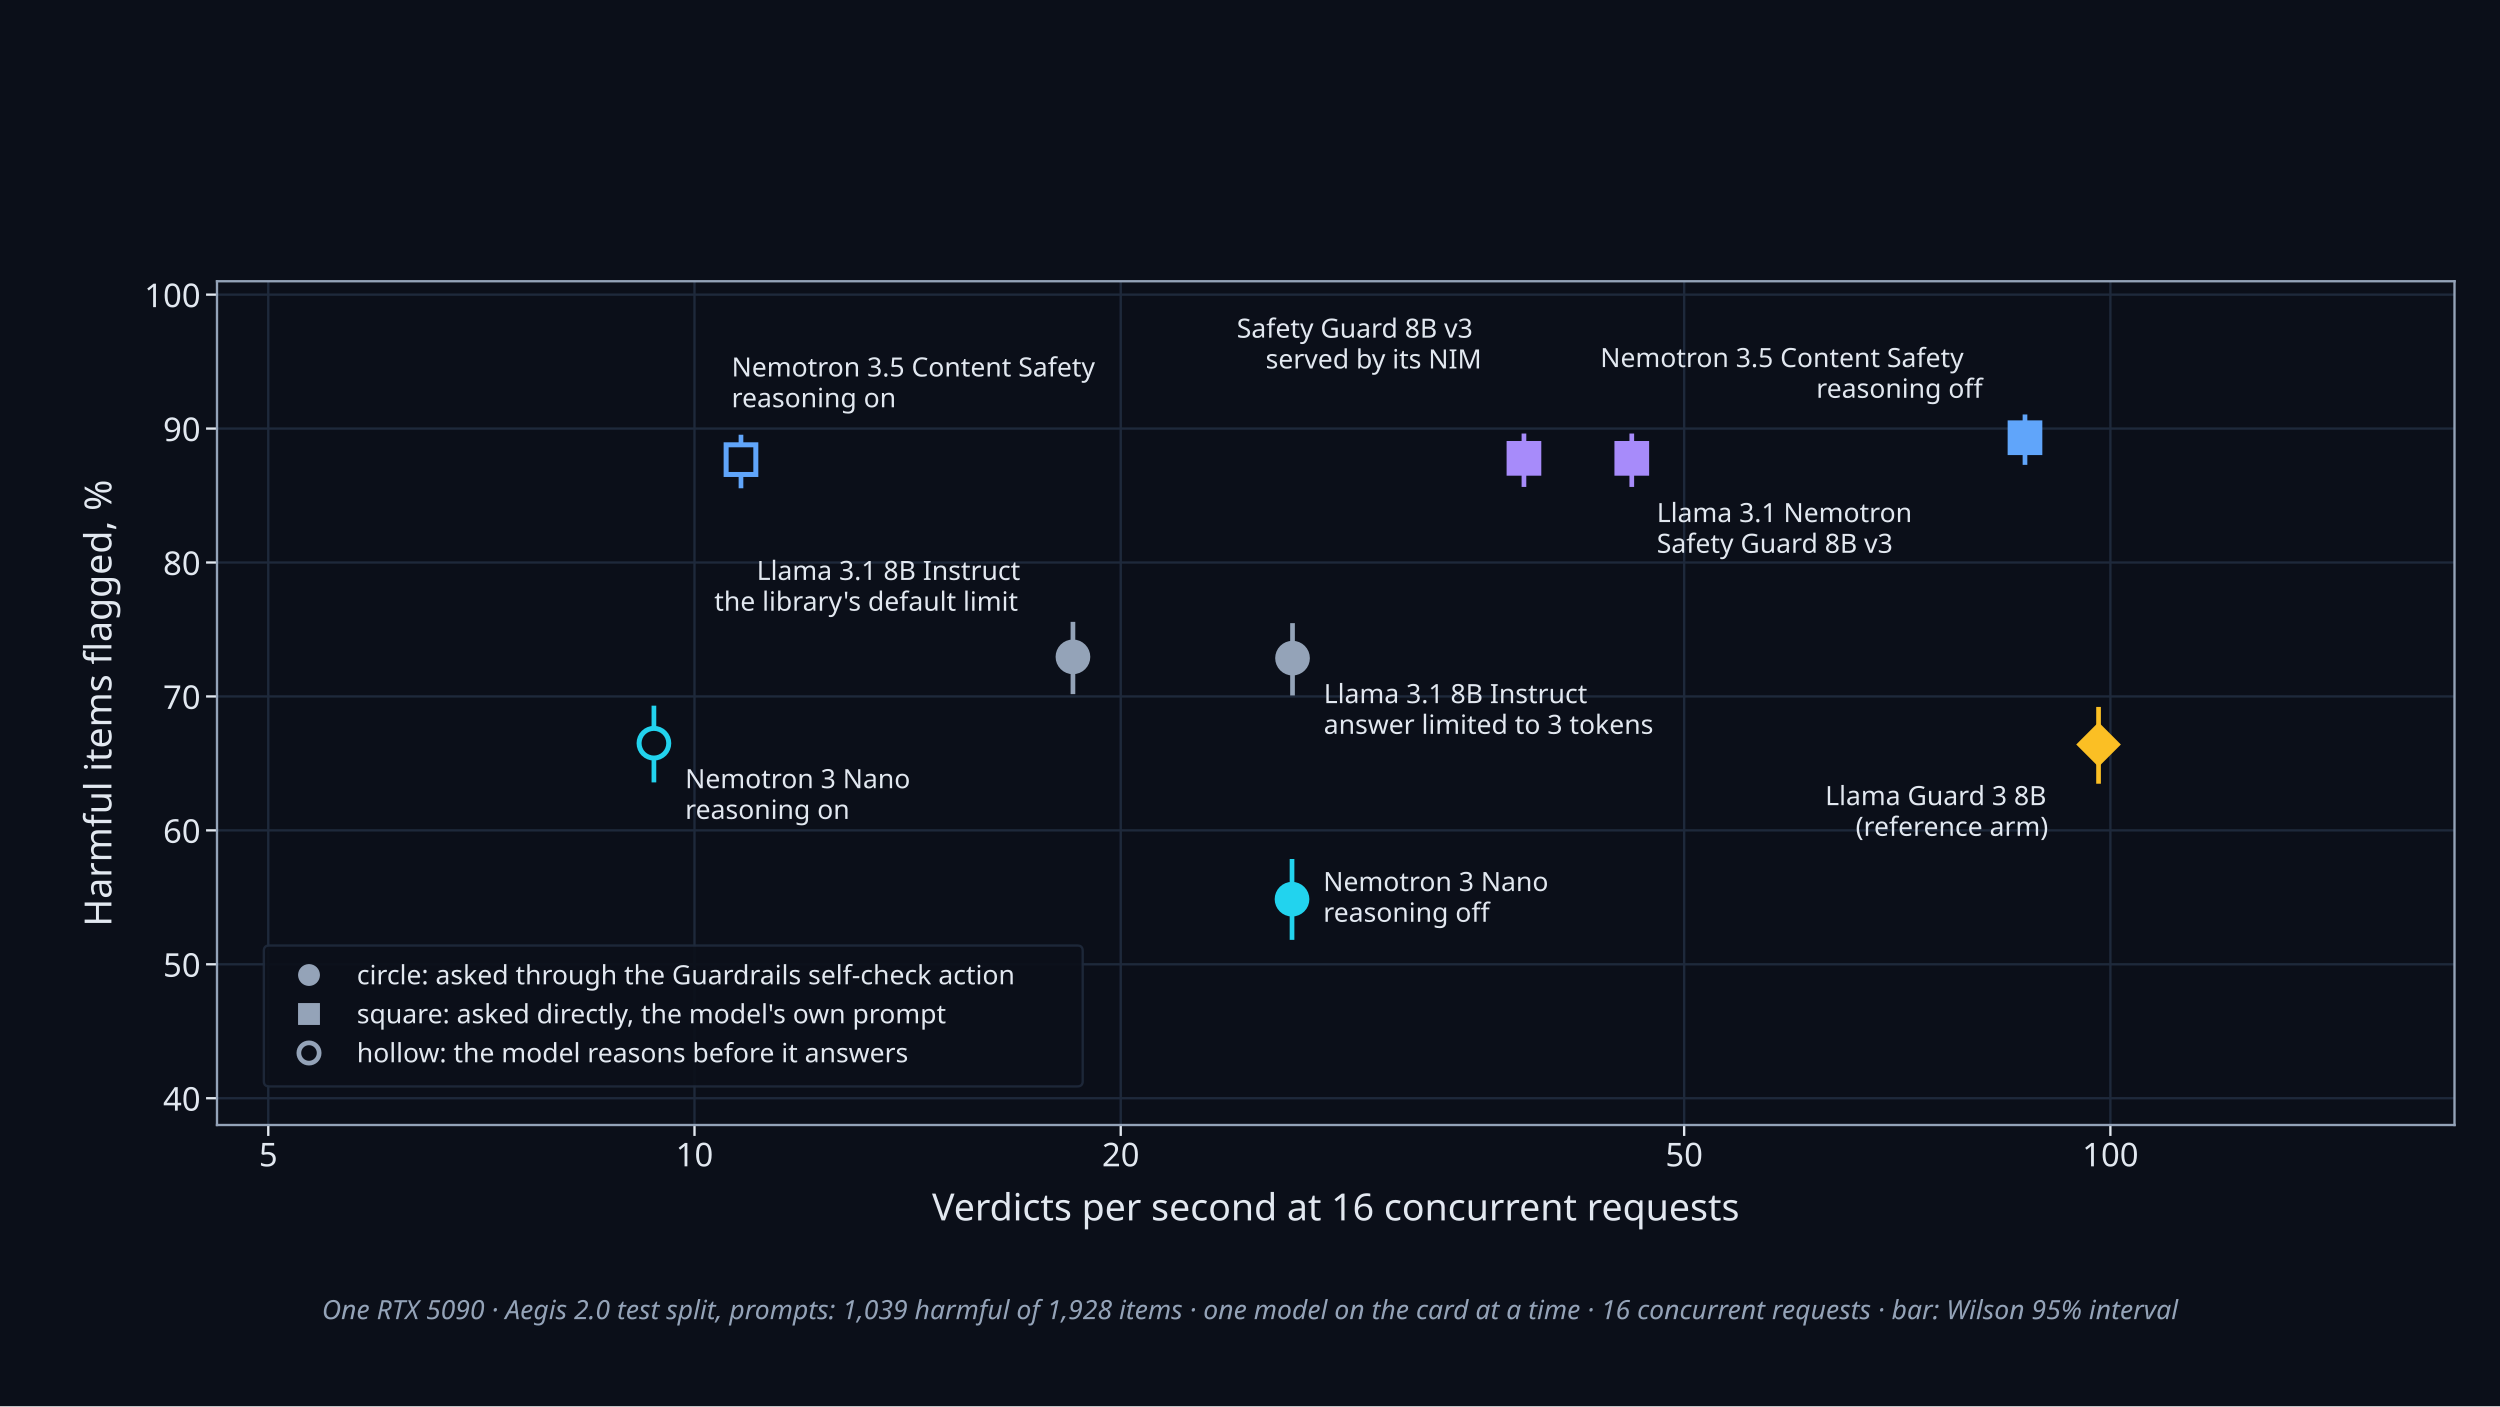
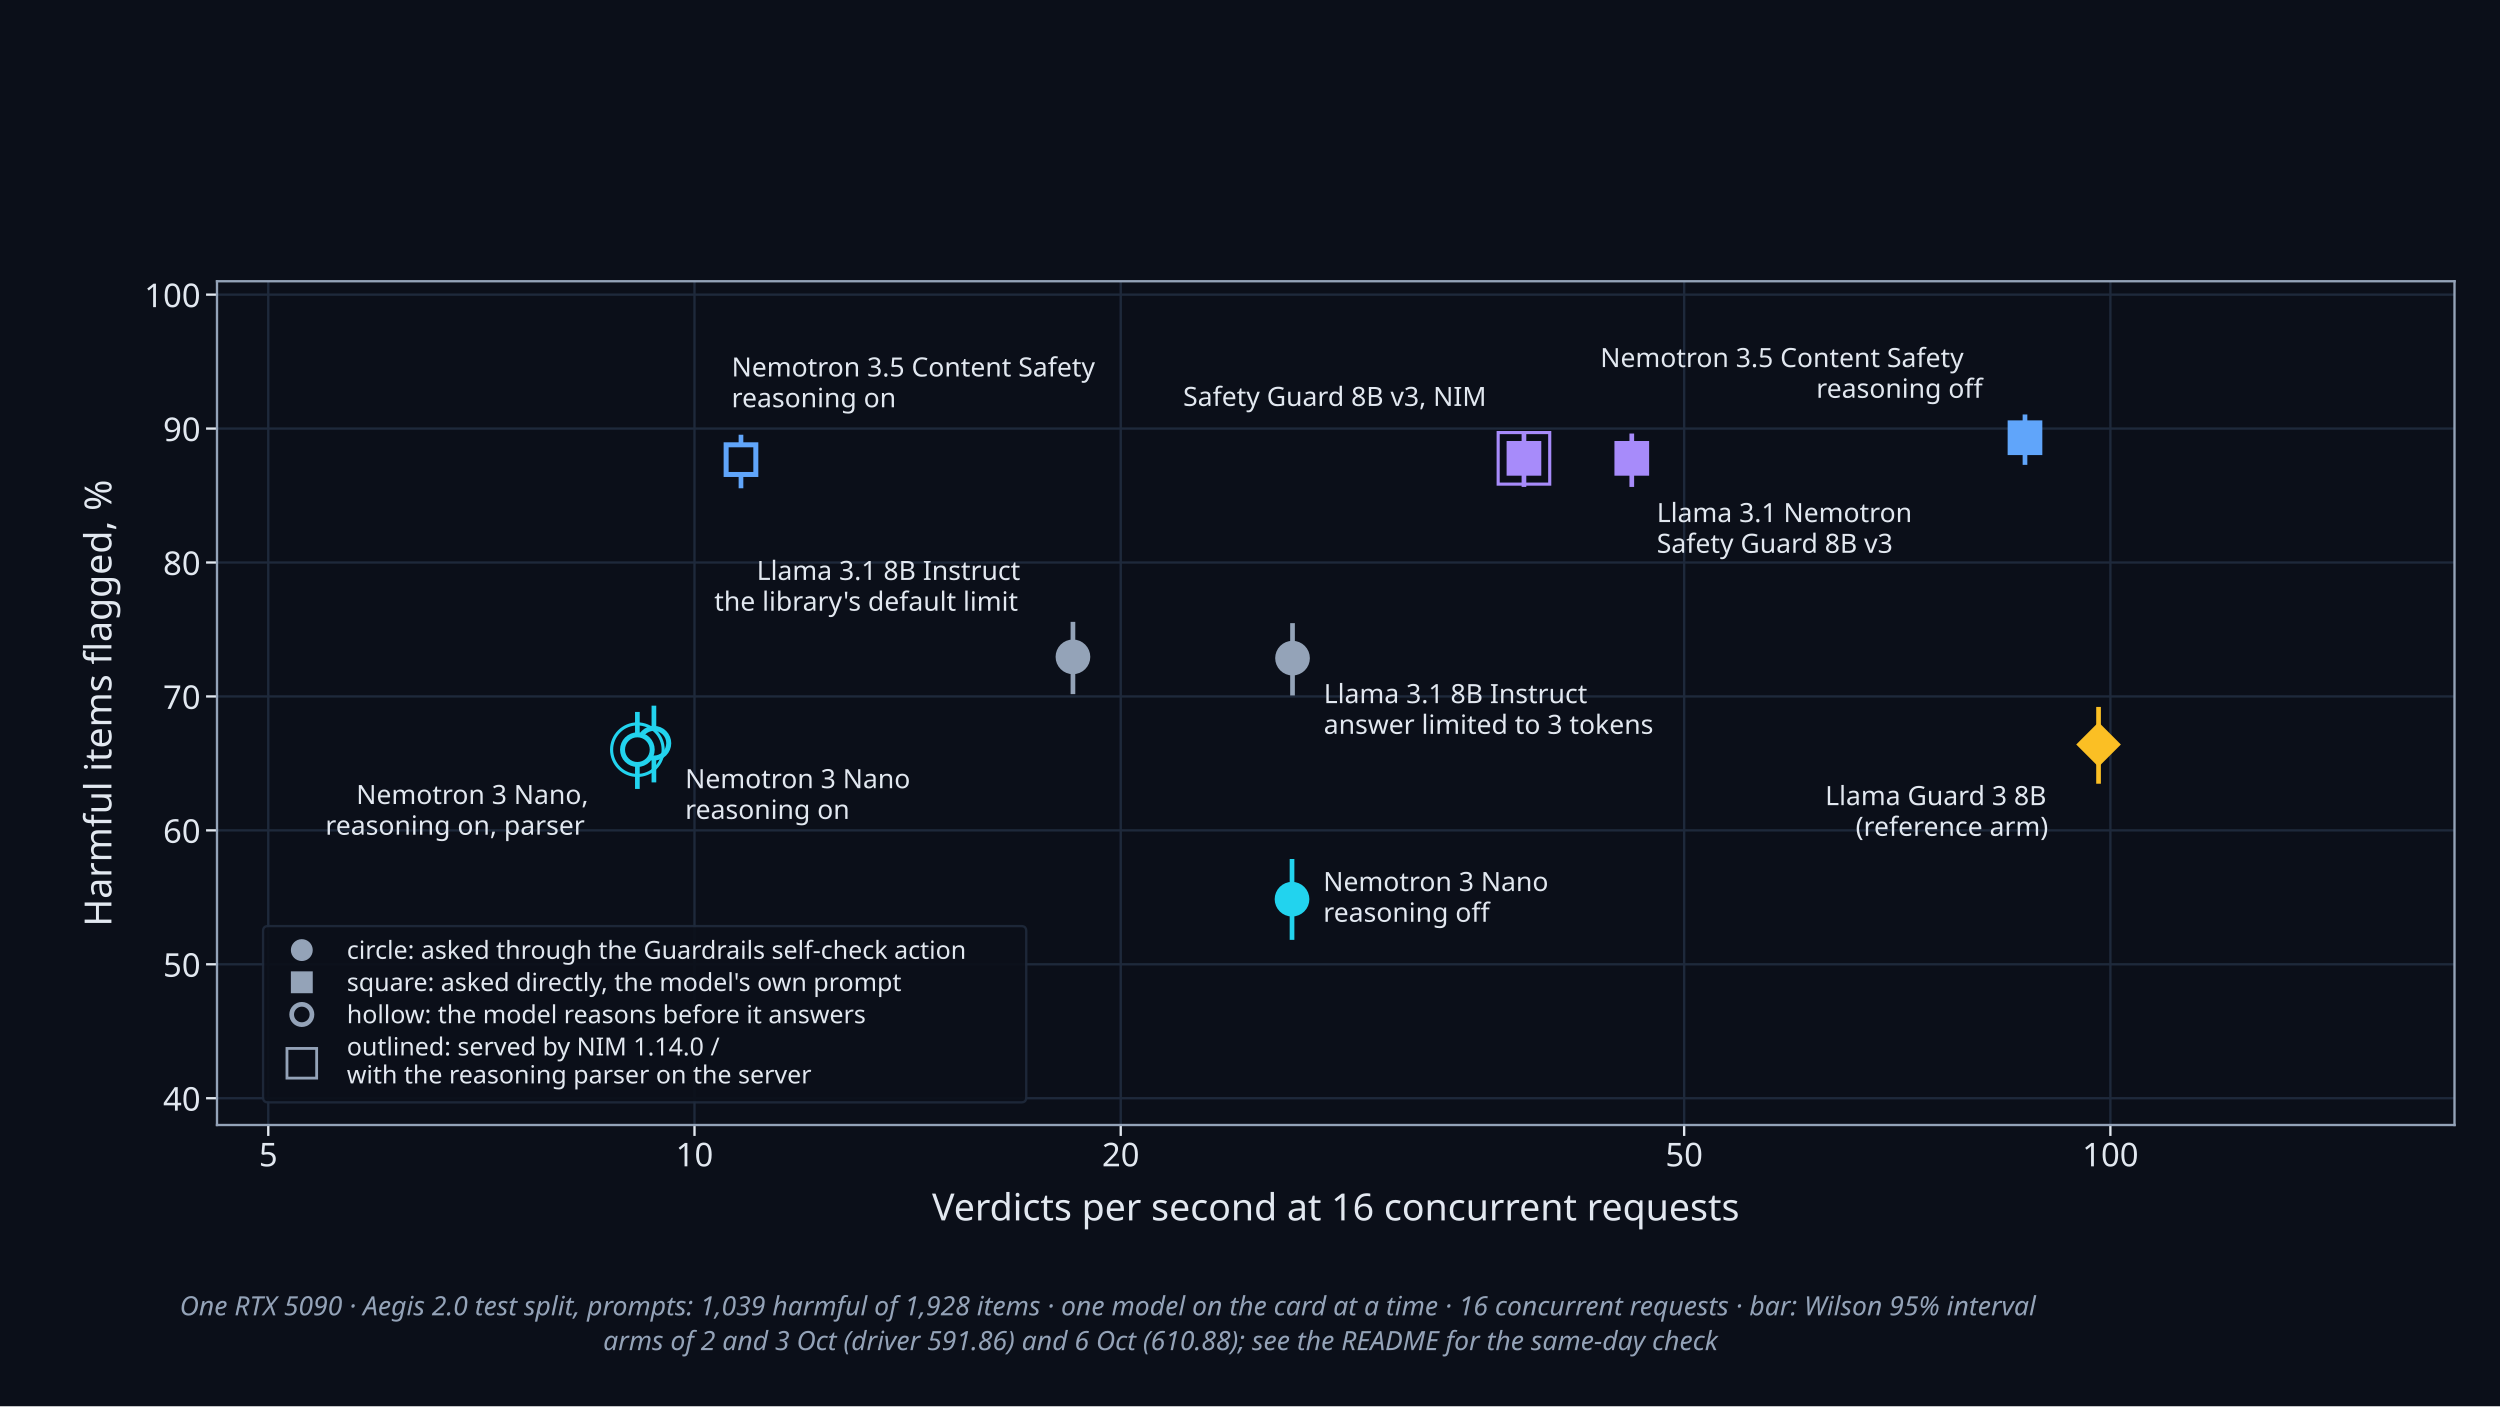
<svg xmlns="http://www.w3.org/2000/svg" xmlns:xlink="http://www.w3.org/1999/xlink" width="1600" height="900" viewBox="0 0 1600 900" version="1.1">
  <defs>
    <style type="text/css">*{stroke-linejoin: round; stroke-linecap: butt}</style>
  </defs>
  <g id="figure_1">
    <g id="patch_1">
      <path d="M 0 900  L 1600 900  L 1600 0  L 0 0  z " style="fill: #0b0f19" />
    </g>
    <g id="axes_1">
      <g id="patch_2">
        <path d="M 138.88 720  L 1570.88 720  L 1570.88 180  L 138.88 180  z " style="fill: #0b0f19" />
      </g>
      <g id="matplotlib.axis_1">
        <g id="xtick_1">
          <g id="line2d_1">
            <path d="M 171.694 720  L 171.694 180  " clip-path="url(#p97b2269379)" style="fill: none; stroke: #1e293b; stroke-width: 1.5; stroke-linecap: square" />
          </g>
          <g id="line2d_2">
            <defs>
              <path id="m43cc0d73b4" d="M 0 0  L 0 7  " style="stroke: #e2e8f0; stroke-width: 1.5" />
            </defs>
            <g>
              <use xlink:href="#m43cc0d73b4" x="171.694" y="720" style="fill: #e2e8f0; stroke: #e2e8f0; stroke-width: 1.5" />
            </g>
          </g>
          <g id="text_1">
            <text style="font-size: 21px; font-family: 'Space Grotesk', sans-serif; text-anchor: middle; fill: #e2e8f0" x="171.694" y="746.457" transform="rotate(-0 171.6943 746.4567)">5</text>
          </g>
        </g>
        <g id="xtick_2">
          <g id="line2d_3">
            <path d="M 444.478 720  L 444.478 180  " clip-path="url(#p97b2269379)" style="fill: none; stroke: #1e293b; stroke-width: 1.5; stroke-linecap: square" />
          </g>
          <g id="line2d_4">
            <g>
              <use xlink:href="#m43cc0d73b4" x="444.478" y="720" style="fill: #e2e8f0; stroke: #e2e8f0; stroke-width: 1.5" />
            </g>
          </g>
          <g id="text_2">
            <text style="font-size: 21px; font-family: 'Space Grotesk', sans-serif; text-anchor: middle; fill: #e2e8f0" x="444.478" y="746.457" transform="rotate(-0 444.4782 746.4567)">10</text>
          </g>
        </g>
        <g id="xtick_3">
          <g id="line2d_5">
            <path d="M 717.262 720  L 717.262 180  " clip-path="url(#p97b2269379)" style="fill: none; stroke: #1e293b; stroke-width: 1.5; stroke-linecap: square" />
          </g>
          <g id="line2d_6">
            <g>
              <use xlink:href="#m43cc0d73b4" x="717.262" y="720" style="fill: #e2e8f0; stroke: #e2e8f0; stroke-width: 1.5" />
            </g>
          </g>
          <g id="text_3">
            <text style="font-size: 21px; font-family: 'Space Grotesk', sans-serif; text-anchor: middle; fill: #e2e8f0" x="717.262" y="746.457" transform="rotate(-0 717.2621 746.4567)">20</text>
          </g>
        </g>
        <g id="xtick_4">
          <g id="line2d_7">
            <path d="M 1077.863 720  L 1077.863 180  " clip-path="url(#p97b2269379)" style="fill: none; stroke: #1e293b; stroke-width: 1.5; stroke-linecap: square" />
          </g>
          <g id="line2d_8">
            <g>
              <use xlink:href="#m43cc0d73b4" x="1077.863" y="720" style="fill: #e2e8f0; stroke: #e2e8f0; stroke-width: 1.5" />
            </g>
          </g>
          <g id="text_4">
            <text style="font-size: 21px; font-family: 'Space Grotesk', sans-serif; text-anchor: middle; fill: #e2e8f0" x="1077.863" y="746.457" transform="rotate(-0 1077.863 746.4567)">50</text>
          </g>
        </g>
        <g id="xtick_5">
          <g id="line2d_9">
            <path d="M 1350.647 720  L 1350.647 180  " clip-path="url(#p97b2269379)" style="fill: none; stroke: #1e293b; stroke-width: 1.5; stroke-linecap: square" />
          </g>
          <g id="line2d_10">
            <g>
              <use xlink:href="#m43cc0d73b4" x="1350.647" y="720" style="fill: #e2e8f0; stroke: #e2e8f0; stroke-width: 1.5" />
            </g>
          </g>
          <g id="text_5">
            <text style="font-size: 21px; font-family: 'Space Grotesk', sans-serif; text-anchor: middle; fill: #e2e8f0" x="1350.647" y="746.457" transform="rotate(-0 1350.647 746.4567)">100</text>
          </g>
        </g>
        <g id="text_6">
          <text style="font-size: 24px; font-family: 'Space Grotesk', sans-serif; text-anchor: middle; fill: #e2e8f0" x="854.88" y="781.06" transform="rotate(-0 854.88 781.0603)">Verdicts per second at 16 concurrent requests</text>
        </g>
      </g>
      <g id="matplotlib.axis_2">
        <g id="ytick_1">
          <g id="line2d_11">
            <path d="M 138.88 702.857  L 1570.88 702.857  " clip-path="url(#p97b2269379)" style="fill: none; stroke: #1e293b; stroke-width: 1.5; stroke-linecap: square" />
          </g>
          <g id="line2d_12">
            <defs>
              <path id="mf7e3c750fd" d="M 0 0  L -7 0  " style="stroke: #e2e8f0; stroke-width: 1.5" />
            </defs>
            <g>
              <use xlink:href="#mf7e3c750fd" x="138.88" y="702.857" style="fill: #e2e8f0; stroke: #e2e8f0; stroke-width: 1.5" />
            </g>
          </g>
          <g id="text_7">
            <text style="font-size: 21px; font-family: 'Space Grotesk', sans-serif; text-anchor: end; fill: #e2e8f0" x="128.38" y="710.836" transform="rotate(-0 128.38 710.8355)">40</text>
          </g>
        </g>
        <g id="ytick_2">
          <g id="line2d_13">
            <path d="M 138.88 617.143  L 1570.88 617.143  " clip-path="url(#p97b2269379)" style="fill: none; stroke: #1e293b; stroke-width: 1.5; stroke-linecap: square" />
          </g>
          <g id="line2d_14">
            <g>
              <use xlink:href="#mf7e3c750fd" x="138.88" y="617.143" style="fill: #e2e8f0; stroke: #e2e8f0; stroke-width: 1.5" />
            </g>
          </g>
          <g id="text_8">
            <text style="font-size: 21px; font-family: 'Space Grotesk', sans-serif; text-anchor: end; fill: #e2e8f0" x="128.38" y="625.121" transform="rotate(-0 128.38 625.1212)">50</text>
          </g>
        </g>
        <g id="ytick_3">
          <g id="line2d_15">
            <path d="M 138.88 531.429  L 1570.88 531.429  " clip-path="url(#p97b2269379)" style="fill: none; stroke: #1e293b; stroke-width: 1.5; stroke-linecap: square" />
          </g>
          <g id="line2d_16">
            <g>
              <use xlink:href="#mf7e3c750fd" x="138.88" y="531.429" style="fill: #e2e8f0; stroke: #e2e8f0; stroke-width: 1.5" />
            </g>
          </g>
          <g id="text_9">
            <text style="font-size: 21px; font-family: 'Space Grotesk', sans-serif; text-anchor: end; fill: #e2e8f0" x="128.38" y="539.407" transform="rotate(-0 128.38 539.4069)">60</text>
          </g>
        </g>
        <g id="ytick_4">
          <g id="line2d_17">
            <path d="M 138.88 445.714  L 1570.88 445.714  " clip-path="url(#p97b2269379)" style="fill: none; stroke: #1e293b; stroke-width: 1.5; stroke-linecap: square" />
          </g>
          <g id="line2d_18">
            <g>
              <use xlink:href="#mf7e3c750fd" x="138.88" y="445.714" style="fill: #e2e8f0; stroke: #e2e8f0; stroke-width: 1.5" />
            </g>
          </g>
          <g id="text_10">
            <text style="font-size: 21px; font-family: 'Space Grotesk', sans-serif; text-anchor: end; fill: #e2e8f0" x="128.38" y="453.693" transform="rotate(-0 128.38 453.6926)">70</text>
          </g>
        </g>
        <g id="ytick_5">
          <g id="line2d_19">
            <path d="M 138.88 360  L 1570.88 360  " clip-path="url(#p97b2269379)" style="fill: none; stroke: #1e293b; stroke-width: 1.5; stroke-linecap: square" />
          </g>
          <g id="line2d_20">
            <g>
              <use xlink:href="#mf7e3c750fd" x="138.88" y="360" style="fill: #e2e8f0; stroke: #e2e8f0; stroke-width: 1.5" />
            </g>
          </g>
          <g id="text_11">
            <text style="font-size: 21px; font-family: 'Space Grotesk', sans-serif; text-anchor: end; fill: #e2e8f0" x="128.38" y="367.978" transform="rotate(-0 128.38 367.9784)">80</text>
          </g>
        </g>
        <g id="ytick_6">
          <g id="line2d_21">
            <path d="M 138.88 274.286  L 1570.88 274.286  " clip-path="url(#p97b2269379)" style="fill: none; stroke: #1e293b; stroke-width: 1.5; stroke-linecap: square" />
          </g>
          <g id="line2d_22">
            <g>
              <use xlink:href="#mf7e3c750fd" x="138.88" y="274.286" style="fill: #e2e8f0; stroke: #e2e8f0; stroke-width: 1.5" />
            </g>
          </g>
          <g id="text_12">
            <text style="font-size: 21px; font-family: 'Space Grotesk', sans-serif; text-anchor: end; fill: #e2e8f0" x="128.38" y="282.264" transform="rotate(-0 128.38 282.2641)">90</text>
          </g>
        </g>
        <g id="ytick_7">
          <g id="line2d_23">
            <path d="M 138.88 188.571  L 1570.88 188.571  " clip-path="url(#p97b2269379)" style="fill: none; stroke: #1e293b; stroke-width: 1.5; stroke-linecap: square" />
          </g>
          <g id="line2d_24">
            <g>
              <use xlink:href="#mf7e3c750fd" x="138.88" y="188.571" style="fill: #e2e8f0; stroke: #e2e8f0; stroke-width: 1.5" />
            </g>
          </g>
          <g id="text_13">
            <text style="font-size: 21px; font-family: 'Space Grotesk', sans-serif; text-anchor: end; fill: #e2e8f0" x="128.38" y="196.55" transform="rotate(-0 128.38 196.5498)">100</text>
          </g>
        </g>
        <g id="text_14">
          <text style="font-size: 24px; font-family: 'Space Grotesk', sans-serif; text-anchor: middle; fill: #e2e8f0" x="71.305" y="450" transform="rotate(-90 71.305 450)">Harmful items flagged, %</text>
        </g>
      </g>
      <g id="line2d_25">
        <path d="M 827.215 445.08  L 827.215 398.789  " clip-path="url(#p97b2269379)" style="fill: none; stroke: #94a3b8; stroke-width: 3" />
      </g>
      <g id="line2d_26">
        <path d="M 686.68 444.232  L 686.68 397.993  " clip-path="url(#p97b2269379)" style="fill: none; stroke: #94a3b8; stroke-width: 3" />
      </g>
      <g id="line2d_27">
        <path d="M 418.502 500.74  L 418.502 451.623  " clip-path="url(#p97b2269379)" style="fill: none; stroke: #22d3ee; stroke-width: 3" />
      </g>
      <g id="line2d_28">
        <path d="M 826.893 601.524  L 826.893 549.747  " clip-path="url(#p97b2269379)" style="fill: none; stroke: #22d3ee; stroke-width: 3" />
      </g>
      <g id="line2d_29">
        <path d="M 1295.99 297.502  L 1295.99 265.267  " clip-path="url(#p97b2269379)" style="fill: none; stroke: #60a5fa; stroke-width: 3" />
      </g>
      <g id="line2d_30">
        <path d="M 474.224 312.496  L 474.224 278.218  " clip-path="url(#p97b2269379)" style="fill: none; stroke: #60a5fa; stroke-width: 3" />
      </g>
      <g id="line2d_31">
        <path d="M 1044.339 311.617  L 1044.339 277.453  " clip-path="url(#p97b2269379)" style="fill: none; stroke: #a78bfa; stroke-width: 3" />
      </g>
      <g id="line2d_32">
        <path d="M 1343.07 501.58  L 1343.07 452.428  " clip-path="url(#p97b2269379)" style="fill: none; stroke: #fbbf24; stroke-width: 3" />
      </g>
      <g id="line2d_33">
        <path d="M 975.324 311.617  L 975.324 277.453  " clip-path="url(#p97b2269379)" style="fill: none; stroke: #a78bfa; stroke-width: 3" />
      </g>
+       <g id="line2d_34">
+         <path d="M 407.92 504.936  L 407.92 455.647  " clip-path="url(#p97b2269379)" style="fill: none; stroke: #22d3ee; stroke-width: 3" />
+       </g>
      <g id="patch_3">
        <path d="M 138.88 720  L 138.88 180  " style="fill: none; stroke: #94a3b8; stroke-width: 1.5; stroke-linejoin: miter; stroke-linecap: square" />
      </g>
      <g id="patch_4">
        <path d="M 1570.88 720  L 1570.88 180  " style="fill: none; stroke: #94a3b8; stroke-width: 1.5; stroke-linejoin: miter; stroke-linecap: square" />
      </g>
      <g id="patch_5">
        <path d="M 138.88 720  L 1570.88 720  " style="fill: none; stroke: #94a3b8; stroke-width: 1.5; stroke-linejoin: miter; stroke-linecap: square" />
      </g>
      <g id="patch_6">
        <path d="M 138.88 180  L 1570.88 180  " style="fill: none; stroke: #94a3b8; stroke-width: 1.5; stroke-linejoin: miter; stroke-linecap: square" />
      </g>
-       <g id="line2d_34">
+       <g id="line2d_35">
        <defs>
          <path id="m9d87c7599b" d="M 0 9.5  C 2.519 9.5 4.936 8.499 6.718 6.718  C 8.499 4.936 9.5 2.519 9.5 0  C 9.5 -2.519 8.499 -4.936 6.718 -6.718  C 4.936 -8.499 2.519 -9.5 0 -9.5  C -2.519 -9.5 -4.936 -8.499 -6.718 -6.718  C -8.499 -4.936 -9.5 -2.519 -9.5 0  C -9.5 2.519 -8.499 4.936 -6.718 6.718  C -4.936 8.499 -2.519 9.5 0 9.5  z " style="stroke: #94a3b8; stroke-width: 3.2" />
        </defs>
        <g clip-path="url(#p97b2269379)">
          <use xlink:href="#m9d87c7599b" x="827.215" y="421.213" style="fill: #94a3b8; stroke: #94a3b8; stroke-width: 3.2" />
        </g>
      </g>
      <g id="text_15">
        <text style="font-size: 17px; font-family: 'Space Grotesk', sans-serif; fill: #e2e8f0" transform="translate(847.2146 449.9951)">Llama 3.1 8B Instruct</text>
        <text style="font-size: 17px; font-family: 'Space Grotesk', sans-serif; fill: #e2e8f0" transform="translate(847.2146 469.6772)">answer limited to 3 tokens</text>
      </g>
-       <g id="line2d_35">
+       <g id="line2d_36">
        <g clip-path="url(#p97b2269379)">
          <use xlink:href="#m9d87c7599b" x="686.68" y="420.388" style="fill: #94a3b8; stroke: #94a3b8; stroke-width: 3.2" />
        </g>
      </g>
      <g id="text_16">
        <text style="font-size: 17px; font-family: 'Space Grotesk', sans-serif; fill: #e2e8f0" transform="translate(484.2831 371.1701)">Llama 3.1 8B Instruct</text>
        <text style="font-size: 17px; font-family: 'Space Grotesk', sans-serif; fill: #e2e8f0" transform="translate(457.1416 390.8523)">the library's default limit</text>
      </g>
-       <g id="line2d_36">
+       <g id="line2d_37">
        <defs>
          <path id="mc0431d67ab" d="M 0 9.5  C 2.519 9.5 4.936 8.499 6.718 6.718  C 8.499 4.936 9.5 2.519 9.5 0  C 9.5 -2.519 8.499 -4.936 6.718 -6.718  C 4.936 -8.499 2.519 -9.5 0 -9.5  C -2.519 -9.5 -4.936 -8.499 -6.718 -6.718  C -8.499 -4.936 -9.5 -2.519 -9.5 0  C -9.5 2.519 -8.499 4.936 -6.718 6.718  C -4.936 8.499 -2.519 9.5 0 9.5  z " style="stroke: #22d3ee; stroke-width: 3.2" />
        </defs>
        <g clip-path="url(#p97b2269379)">
          <use xlink:href="#mc0431d67ab" x="418.502" y="475.661" style="fill: #0b0f19; stroke: #22d3ee; stroke-width: 3.2" />
        </g>
      </g>
      <g id="text_17">
        <text style="font-size: 17px; font-family: 'Space Grotesk', sans-serif; fill: #e2e8f0" transform="translate(438.5018 504.443)">Nemotron 3 Nano</text>
        <text style="font-size: 17px; font-family: 'Space Grotesk', sans-serif; fill: #e2e8f0" transform="translate(438.5018 524.1252)">reasoning on</text>
      </g>
-       <g id="line2d_37">
+       <g id="line2d_38">
        <defs>
          <path id="mebccdd58ef" d="M 0 9.5  C 2.519 9.5 4.936 8.499 6.718 6.718  C 8.499 4.936 9.5 2.519 9.5 0  C 9.5 -2.519 8.499 -4.936 6.718 -6.718  C 4.936 -8.499 2.519 -9.5 0 -9.5  C -2.519 -9.5 -4.936 -8.499 -6.718 -6.718  C -8.499 -4.936 -9.5 -2.519 -9.5 0  C -9.5 2.519 -8.499 4.936 -6.718 6.718  C -4.936 8.499 -2.519 9.5 0 9.5  z " style="stroke: #22d3ee; stroke-width: 3.2" />
        </defs>
        <g clip-path="url(#p97b2269379)">
          <use xlink:href="#mebccdd58ef" x="826.893" y="575.482" style="fill: #22d3ee; stroke: #22d3ee; stroke-width: 3.2" />
        </g>
      </g>
      <g id="text_18">
        <text style="font-size: 17px; font-family: 'Space Grotesk', sans-serif; fill: #e2e8f0" transform="translate(846.8926 570.2643)">Nemotron 3 Nano</text>
        <text style="font-size: 17px; font-family: 'Space Grotesk', sans-serif; fill: #e2e8f0" transform="translate(846.8926 589.9465)">reasoning off</text>
      </g>
-       <g id="line2d_38">
+       <g id="line2d_39">
        <defs>
          <path id="m518bb4d408" d="M -9.5 9.5  L 9.5 9.5  L 9.5 -9.5  L -9.5 -9.5  z " style="stroke: #60a5fa; stroke-width: 3.2; stroke-linejoin: miter" />
        </defs>
        <g clip-path="url(#p97b2269379)">
          <use xlink:href="#m518bb4d408" x="1295.99" y="280.143" style="fill: #60a5fa; stroke: #60a5fa; stroke-width: 3.2; stroke-linejoin: miter" />
        </g>
      </g>
      <g id="text_19">
        <text style="font-size: 17px; font-family: 'Space Grotesk', sans-serif; fill: #e2e8f0" transform="translate(1024.17 234.9254)">Nemotron 3.5 Content Safety</text>
        <text style="font-size: 17px; font-family: 'Space Grotesk', sans-serif; fill: #e2e8f0" transform="translate(1162.412 254.6075)">reasoning off</text>
      </g>
-       <g id="line2d_39">
+       <g id="line2d_40">
        <defs>
          <path id="m0709bcf108" d="M -9.5 9.5  L 9.5 9.5  L 9.5 -9.5  L -9.5 -9.5  z " style="stroke: #60a5fa; stroke-width: 3.2; stroke-linejoin: miter" />
        </defs>
        <g clip-path="url(#p97b2269379)">
          <use xlink:href="#m0709bcf108" x="474.224" y="294.167" style="fill: #0b0f19; stroke: #60a5fa; stroke-width: 3.2; stroke-linejoin: miter" />
        </g>
      </g>
      <g id="text_20">
        <text style="font-size: 17px; font-family: 'Space Grotesk', sans-serif; fill: #e2e8f0" transform="translate(468.2238 240.9499)">Nemotron 3.5 Content Safety</text>
        <text style="font-size: 17px; font-family: 'Space Grotesk', sans-serif; fill: #e2e8f0" transform="translate(468.2238 260.632)">reasoning on</text>
      </g>
-       <g id="line2d_40">
+       <g id="line2d_41">
        <defs>
          <path id="m5f382185e4" d="M -9.5 9.5  L 9.5 9.5  L 9.5 -9.5  L -9.5 -9.5  z " style="stroke: #a78bfa; stroke-width: 3.2; stroke-linejoin: miter" />
        </defs>
        <g clip-path="url(#p97b2269379)">
          <use xlink:href="#m5f382185e4" x="1044.339" y="293.342" style="fill: #a78bfa; stroke: #a78bfa; stroke-width: 3.2; stroke-linejoin: miter" />
        </g>
      </g>
      <g id="text_21">
        <text style="font-size: 17px; font-family: 'Space Grotesk', sans-serif; fill: #e2e8f0" transform="translate(1060.339 334.1249)">Llama 3.1 Nemotron</text>
        <text style="font-size: 17px; font-family: 'Space Grotesk', sans-serif; fill: #e2e8f0" transform="translate(1060.339 353.807)">Safety Guard 8B v3</text>
      </g>
-       <g id="line2d_41">
+       <g id="line2d_42">
        <defs>
          <path id="m1caae29701" d="M 0 12.021  L 12.021 0  L 0 -12.021  L -12.021 0  z " style="stroke: #fbbf24; stroke-width: 3.2; stroke-linejoin: miter" />
        </defs>
        <g clip-path="url(#p97b2269379)">
          <use xlink:href="#m1caae29701" x="1343.07" y="476.486" style="fill: #fbbf24; stroke: #fbbf24; stroke-width: 3.2; stroke-linejoin: miter" />
        </g>
      </g>
      <g id="text_22">
        <text style="font-size: 17px; font-family: 'Space Grotesk', sans-serif; fill: #e2e8f0" transform="translate(1168.128 515.268)">Llama Guard 3 8B</text>
        <text style="font-size: 17px; font-family: 'Space Grotesk', sans-serif; fill: #e2e8f0" transform="translate(1187.575 534.9502)">(reference arm)</text>
      </g>
-       <g id="line2d_42">
+       <g id="line2d_43">
        <g clip-path="url(#p97b2269379)">
          <use xlink:href="#m5f382185e4" x="975.324" y="293.342" style="fill: #a78bfa; stroke: #a78bfa; stroke-width: 3.2; stroke-linejoin: miter" />
        </g>
      </g>
+       <g id="line2d_44">
+         <defs>
+           <path id="mfc89ad89e7" d="M -16.5 16.5  L 16.5 16.5  L 16.5 -16.5  L -16.5 -16.5  z " style="stroke: #a78bfa; stroke-width: 2; stroke-linejoin: miter" />
+         </defs>
+         <g clip-path="url(#p97b2269379)">
+           <use xlink:href="#mfc89ad89e7" x="975.324" y="293.342" style="fill-opacity: 0; stroke: #a78bfa; stroke-width: 2; stroke-linejoin: miter" />
+         </g>
+       </g>
      <g id="text_23">
-         <text style="font-size: 17px; font-family: 'Space Grotesk', sans-serif; fill: #e2e8f0" transform="translate(791.5285 216.1249)">Safety Guard 8B v3</text>
-         <text style="font-size: 17px; font-family: 'Space Grotesk', sans-serif; fill: #e2e8f0" transform="translate(809.9974 235.807)">served by its NIM</text>
+         <text style="font-size: 17px; font-family: 'Space Grotesk', sans-serif; text-anchor: end; fill: #e2e8f0" x="951.324" y="259.807" transform="rotate(-0 951.3237 259.807)">Safety Guard 8B v3, NIM</text>
+       </g>
+       <g id="line2d_45">
+         <g clip-path="url(#p97b2269379)">
+           <use xlink:href="#mc0431d67ab" x="407.92" y="479.786" style="fill: #0b0f19; stroke: #22d3ee; stroke-width: 3.2" />
+         </g>
+       </g>
+       <g id="line2d_46">
+         <defs>
+           <path id="m205d1415a5" d="M 0 16.5  C 4.376 16.5 8.573 14.761 11.667 11.667  C 14.761 8.573 16.5 4.376 16.5 0  C 16.5 -4.376 14.761 -8.573 11.667 -11.667  C 8.573 -14.761 4.376 -16.5 0 -16.5  C -4.376 -16.5 -8.573 -14.761 -11.667 -11.667  C -14.761 -8.573 -16.5 -4.376 -16.5 0  C -16.5 4.376 -14.761 8.573 -11.667 11.667  C -8.573 14.761 -4.376 16.5 0 16.5  z " style="stroke: #22d3ee; stroke-width: 2" />
+         </defs>
+         <g clip-path="url(#p97b2269379)">
+           <use xlink:href="#m205d1415a5" x="407.92" y="479.786" style="fill-opacity: 0; stroke: #22d3ee; stroke-width: 2" />
+         </g>
+       </g>
+       <g id="text_24">
+         <text style="font-size: 17px; font-family: 'Space Grotesk', sans-serif; fill: #e2e8f0" transform="translate(227.9981 514.5679)">Nemotron 3 Nano,</text>
+         <text style="font-size: 17px; font-family: 'Space Grotesk', sans-serif; fill: #e2e8f0" transform="translate(208.2277 534.25)">reasoning on, parser</text>
      </g>
      <g id="legend_1">
        <g id="patch_7">
-           <path d="M 172.26 695.3  L 689.528 695.3  Q 692.928 695.3 692.928 691.9  L 692.928 608.542  Q 692.928 605.142 689.528 605.142  L 172.26 605.142  Q 168.86 605.142 168.86 608.542  L 168.86 691.9  Q 168.86 695.3 172.26 695.3  z " style="fill: #0b0f19; opacity: 0.92; stroke: #1e293b; stroke-width: 1.5; stroke-linejoin: miter" />
-         </g>
-         <g id="line2d_43">
+           <path d="M 171.56 705.52  L 653.6 705.52  Q 656.8 705.52 656.8 702.32  L 656.8 595.904  Q 656.8 592.703 653.6 592.703  L 171.56 592.703  Q 168.36 592.703 168.36 595.904  L 168.36 702.32  Q 168.36 705.52 171.56 705.52  z " style="fill: #0b0f19; opacity: 0.92; stroke: #1e293b; stroke-width: 1.5; stroke-linejoin: miter" />
+         </g>
+         <g id="line2d_47">
          <defs>
            <path id="m031a6bbb39" d="M 0 6.5  C 1.724 6.5 3.377 5.815 4.596 4.596  C 5.815 3.377 6.5 1.724 6.5 0  C 6.5 -1.724 5.815 -3.377 4.596 -4.596  C 3.377 -5.815 1.724 -6.5 0 -6.5  C -1.724 -6.5 -3.377 -5.815 -4.596 -4.596  C -5.815 -3.377 -6.5 -1.724 -6.5 0  C -6.5 1.724 -5.815 3.377 -4.596 4.596  C -3.377 5.815 -1.724 6.5 0 6.5  z " style="stroke: #94a3b8" />
          </defs>
          <g>
-             <use xlink:href="#m031a6bbb39" x="197.76" y="624.009" style="fill: #94a3b8; stroke: #94a3b8" />
-           </g>
-         </g>
-         <g id="text_24">
-           <text style="font-size: 17px; font-family: 'Space Grotesk', sans-serif; text-anchor: start; fill: #e2e8f0" x="228.36" y="629.959" transform="rotate(-0 228.36 629.9589)">circle: asked through the Guardrails self-check action</text>
-         </g>
-         <g id="line2d_44">
+             <use xlink:href="#m031a6bbb39" x="193.16" y="608.061" style="fill: #94a3b8; stroke: #94a3b8" />
+           </g>
+         </g>
+         <g id="text_25">
+           <text style="font-size: 16px; font-family: 'Space Grotesk', sans-serif; text-anchor: start; fill: #e2e8f0" x="221.96" y="613.661" transform="rotate(-0 221.96 613.661)">circle: asked through the Guardrails self-check action</text>
+         </g>
+         <g id="line2d_48">
          <defs>
            <path id="m6cb2d2e30e" d="M -6.5 6.5  L 6.5 6.5  L 6.5 -6.5  L -6.5 -6.5  z " style="stroke: #94a3b8; stroke-linejoin: miter" />
          </defs>
          <g>
-             <use xlink:href="#m6cb2d2e30e" x="197.76" y="648.962" style="fill: #94a3b8; stroke: #94a3b8; stroke-linejoin: miter" />
-           </g>
-         </g>
-         <g id="text_25">
-           <text style="font-size: 17px; font-family: 'Space Grotesk', sans-serif; text-anchor: start; fill: #e2e8f0" x="228.36" y="654.912" transform="rotate(-0 228.36 654.9117)">square: asked directly, the model's own prompt</text>
-         </g>
-         <g id="line2d_45">
+             <use xlink:href="#m6cb2d2e30e" x="193.16" y="628.666" style="fill: #94a3b8; stroke: #94a3b8; stroke-linejoin: miter" />
+           </g>
+         </g>
+         <g id="text_26">
+           <text style="font-size: 16px; font-family: 'Space Grotesk', sans-serif; text-anchor: start; fill: #e2e8f0" x="221.96" y="634.266" transform="rotate(-0 221.96 634.266)">square: asked directly, the model's own prompt</text>
+         </g>
+         <g id="line2d_49">
          <defs>
            <path id="m05f1c36a5a" d="M 0 6.5  C 1.724 6.5 3.377 5.815 4.596 4.596  C 5.815 3.377 6.5 1.724 6.5 0  C 6.5 -1.724 5.815 -3.377 4.596 -4.596  C 3.377 -5.815 1.724 -6.5 0 -6.5  C -1.724 -6.5 -3.377 -5.815 -4.596 -4.596  C -5.815 -3.377 -6.5 -1.724 -6.5 0  C -6.5 1.724 -5.815 3.377 -4.596 4.596  C -3.377 5.815 -1.724 6.5 0 6.5  z " style="stroke: #94a3b8; stroke-width: 3" />
          </defs>
          <g>
-             <use xlink:href="#m05f1c36a5a" x="197.76" y="673.915" style="fill: #0b0f19; stroke: #94a3b8; stroke-width: 3" />
-           </g>
-         </g>
-         <g id="text_26">
-           <text style="font-size: 17px; font-family: 'Space Grotesk', sans-serif; text-anchor: start; fill: #e2e8f0" x="228.36" y="679.865" transform="rotate(-0 228.36 679.8645)">hollow: the model reasons before it answers</text>
+             <use xlink:href="#m05f1c36a5a" x="193.16" y="649.271" style="fill: #0b0f19; stroke: #94a3b8; stroke-width: 3" />
+           </g>
+         </g>
+         <g id="text_27">
+           <text style="font-size: 16px; font-family: 'Space Grotesk', sans-serif; text-anchor: start; fill: #e2e8f0" x="221.96" y="654.871" transform="rotate(-0 221.96 654.871)">hollow: the model reasons before it answers</text>
+         </g>
+         <g id="line2d_50">
+           <defs>
+             <path id="m2aef00a93d" d="M -9.5 9.5  L 9.5 9.5  L 9.5 -9.5  L -9.5 -9.5  z " style="stroke: #94a3b8; stroke-width: 1.8; stroke-linejoin: miter" />
+           </defs>
+           <g>
+             <use xlink:href="#m2aef00a93d" x="193.16" y="680.498" style="fill-opacity: 0; stroke: #94a3b8; stroke-width: 1.8; stroke-linejoin: miter" />
+           </g>
+         </g>
+         <g id="text_28">
+           <text style="font-size: 16px; font-family: 'Space Grotesk', sans-serif; fill: #e2e8f0" transform="translate(221.96 675.476)">outlined: served by NIM 1.14.0 /</text>
+           <text style="font-size: 16px; font-family: 'Space Grotesk', sans-serif; fill: #e2e8f0" transform="translate(221.96 693.3925)">with the reasoning parser on the server</text>
        </g>
      </g>
    </g>
-     <g id="text_27">
-       <text style="font-style: italic; font-size: 17px; font-family: 'Space Grotesk', sans-serif; text-anchor: middle; fill: #94a3b8" x="800" y="844.265" transform="rotate(-0 800 844.2645)">One RTX 5090 · Aegis 2.0 test split, prompts: 1,039 harmful of 1,928 items · one model on the card at a time · 16 concurrent requests · bar: Wilson 95% interval</text>
+     <g id="text_29">
+       <text style="font-style: italic; font-size: 17px; font-family: 'Space Grotesk', sans-serif; fill: #94a3b8" transform="translate(114.989 841.7989)">One RTX 5090 · Aegis 2.0 test split, prompts: 1,039 harmful of 1,928 items · one model on the card at a time · 16 concurrent requests · bar: Wilson 95% interval</text>
+       <text style="font-style: italic; font-size: 17px; font-family: 'Space Grotesk', sans-serif; fill: #94a3b8" transform="translate(385.9969 864.0645)">arms of 2 and 3 Oct (driver 591.86) and 6 Oct (610.88); see the README for the same-day check</text>
    </g>
  </g>
  <defs>
    <clipPath id="p97b2269379">
      <rect x="138.88" y="180" width="1432" height="540" />
    </clipPath>
  </defs>
</svg>
